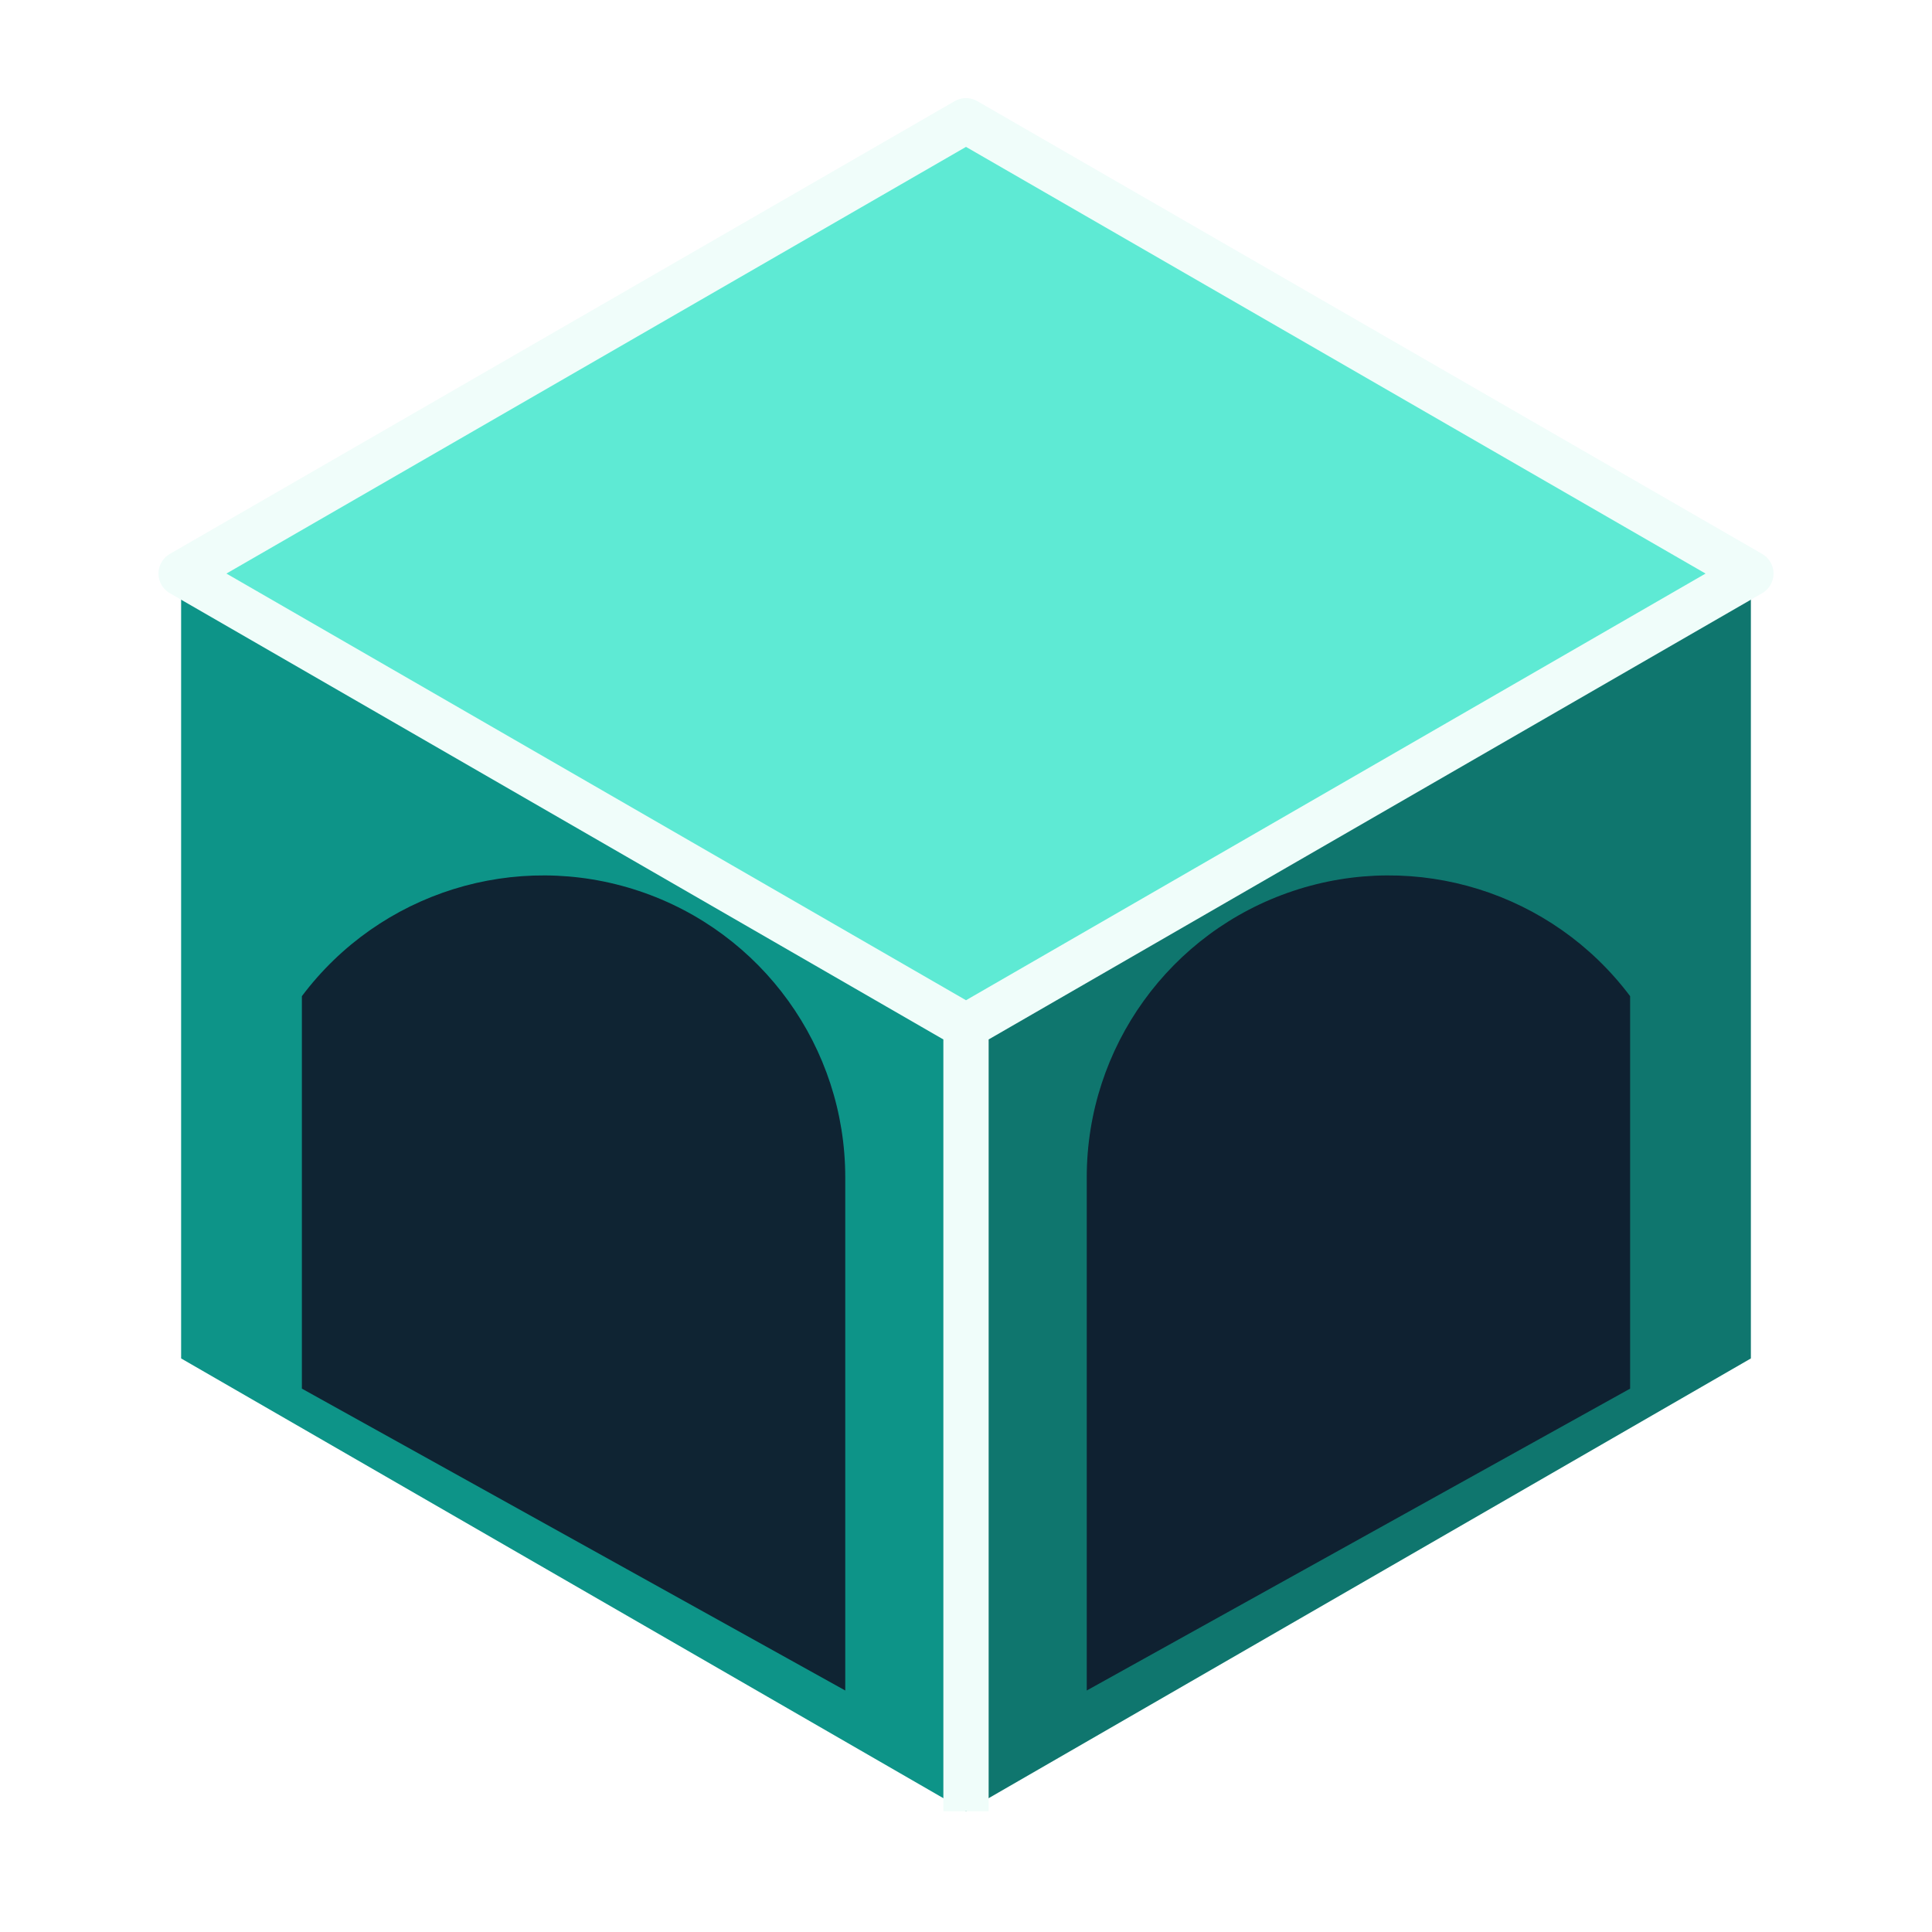
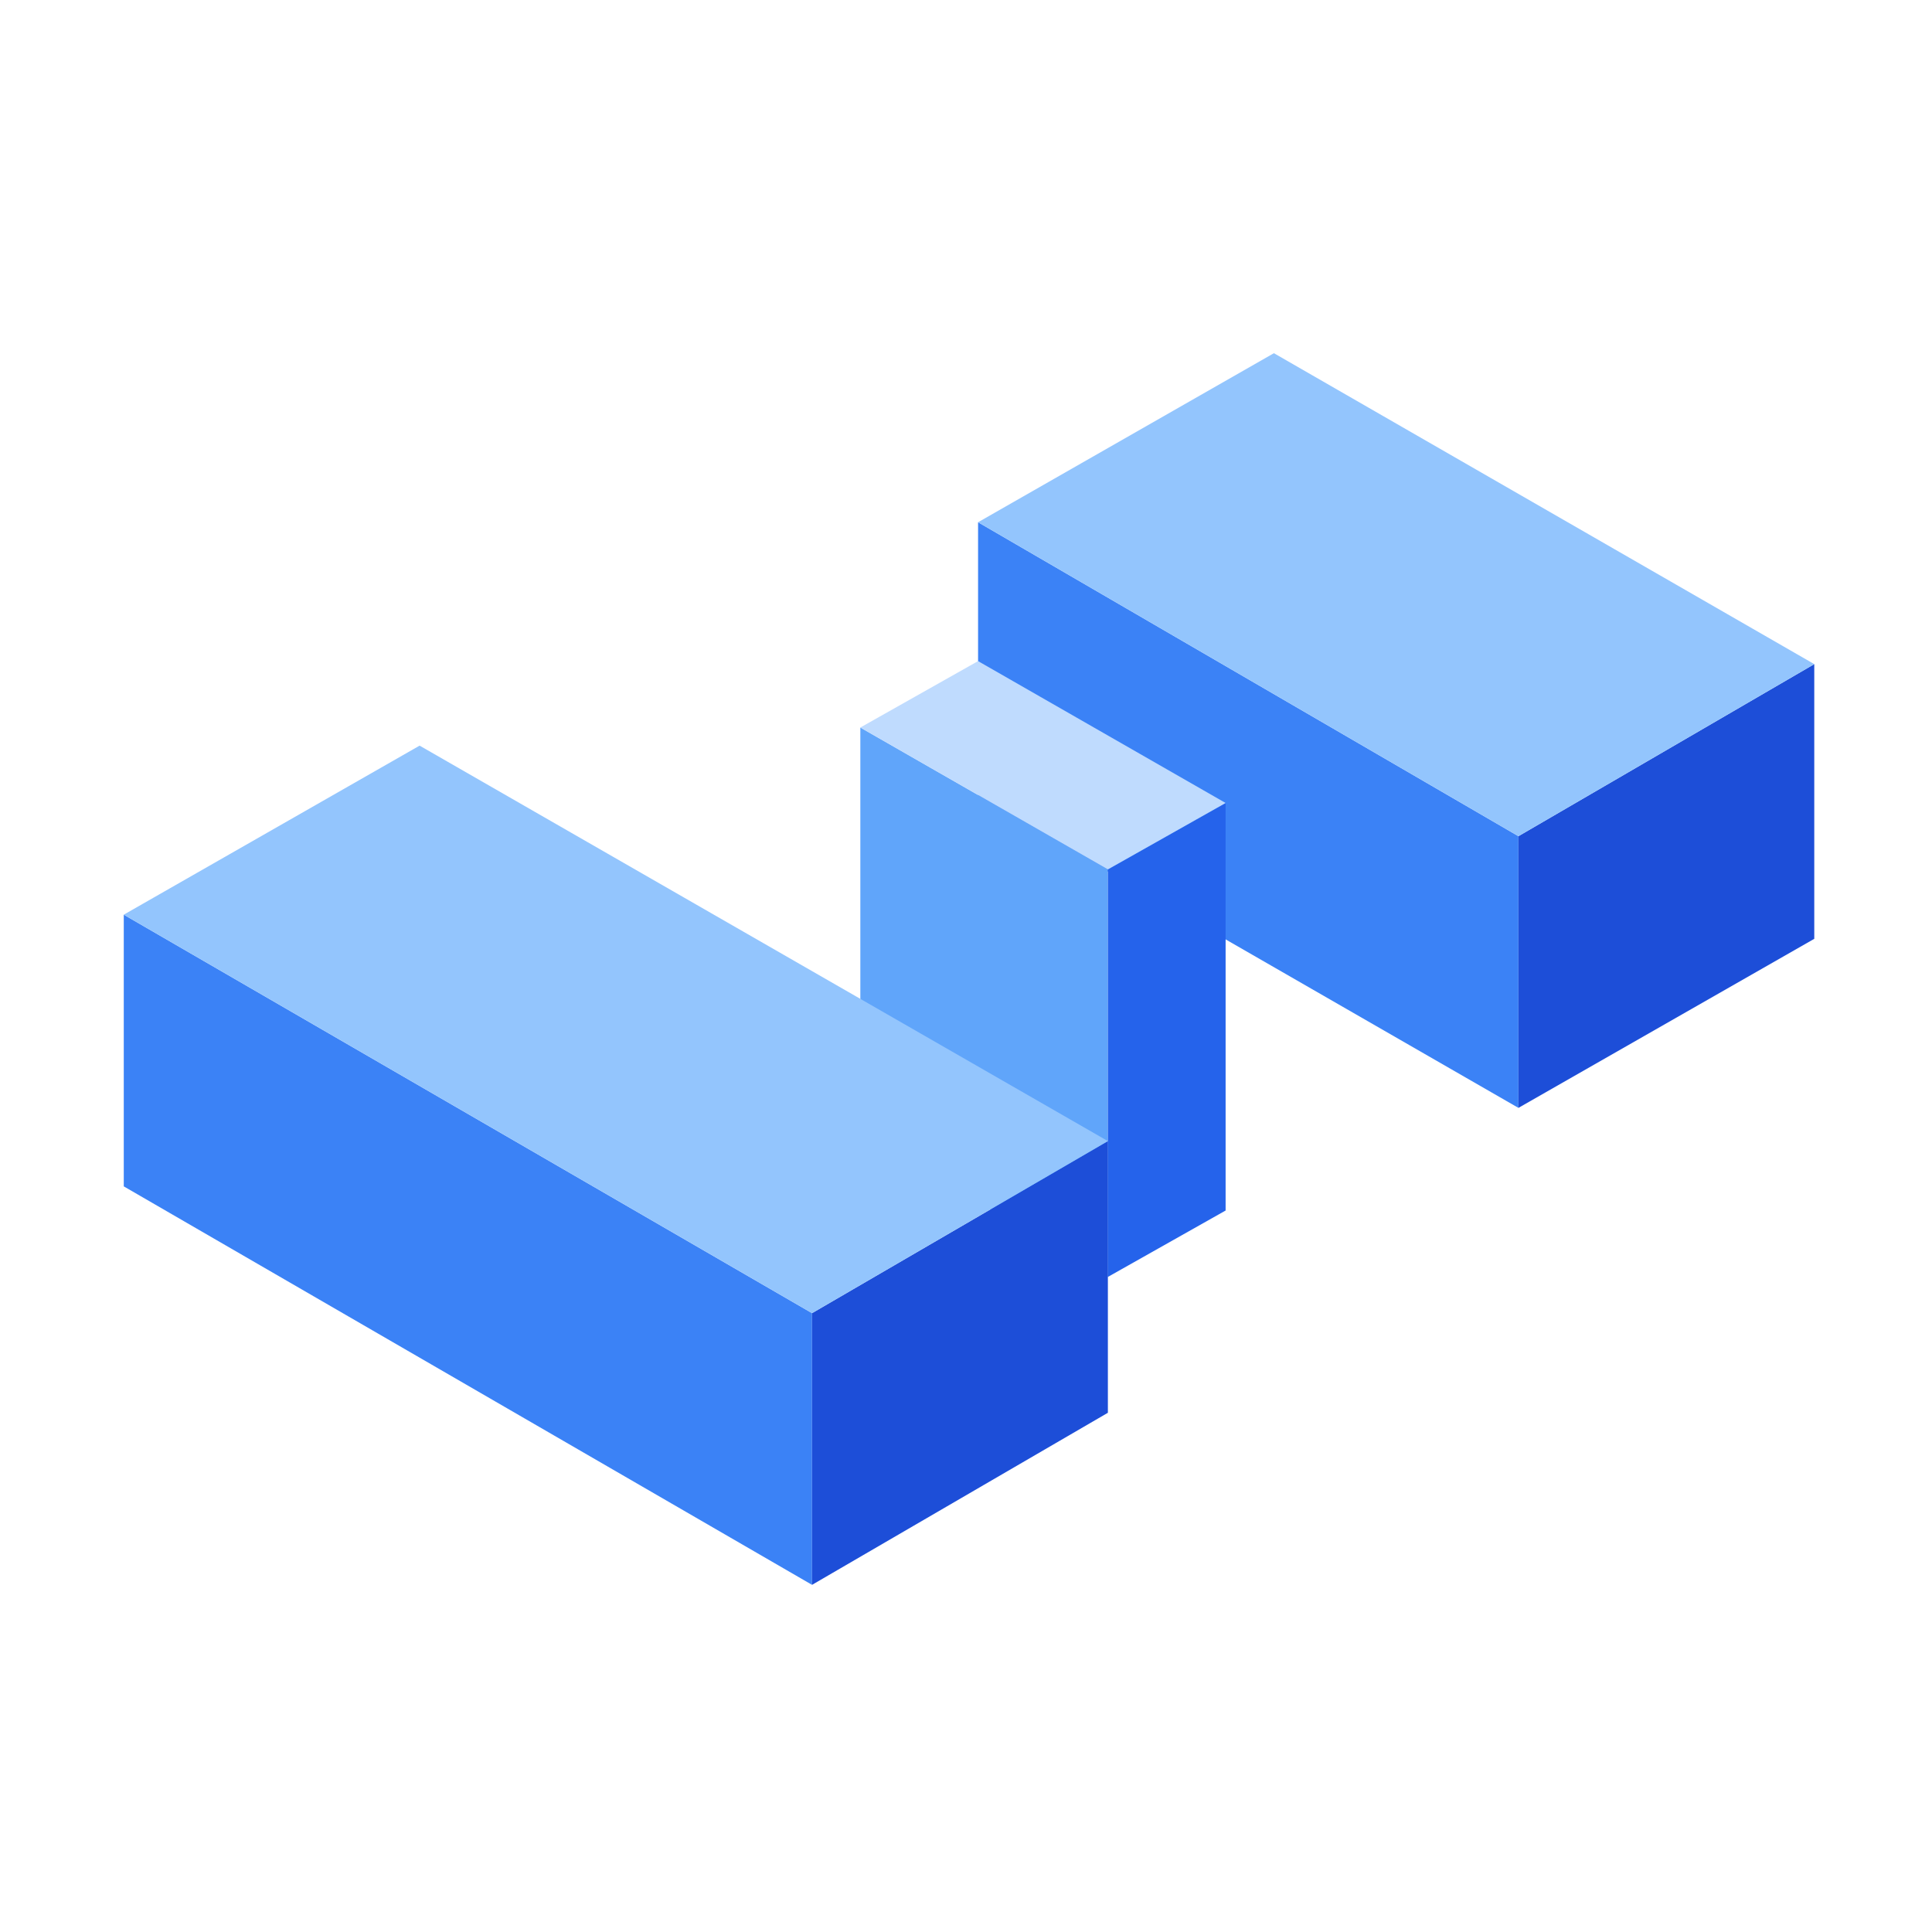
<svg xmlns="http://www.w3.org/2000/svg" viewBox="0 0 64 64" role="img" aria-label="ShapeBridge">
-   <path d="M32 4 58 19 32 34 6 19Z" fill="#5eead4" />
-   <path d="M6 19 32 34V60L6 45Z" fill="#0d9488" />
-   <path d="M58 19 32 34V60L58 45Z" fill="#0f766e" />
-   <path d="M10 46V33a10 10 0 0 1 18 6V56Z" fill="#0f172a" opacity=".9" />
-   <path d="M36 56V39a10 10 0 0 1 18-6V46Z" fill="#0f172a" opacity=".9" />
-   <path d="M32 4 58 19 32 34 6 19Z M32 34V60" fill="none" stroke="#f0fdfa" stroke-width="1.5" stroke-linejoin="round" />
+   <path d="M32.4 26.4 50.3 36.7 50.3 27.7 32.4 17.3Z" fill="#3b82f6" />
+   <path d="M60.1 31.1 50.3 36.7 50.3 27.7 60.1 22.0Z" fill="#1d4ed8" />
+   <path d="M42.2 11.7 60.1 22.0 50.3 27.7 32.4 17.3Z" fill="#93c5fd" />
+   <path d="M28.5 37.6 36.7 42.3 36.7 28.8 28.5 24.1Z" fill="#60a5fa" />
+   <path d="M40.6 40.1 36.7 42.3 36.7 28.8 40.6 26.6Z" fill="#2563eb" />
+   <path d="M32.4 21.9 40.6 26.6 36.7 28.8 28.5 24.1Z" fill="#bfdbfe" />
+   <path d="M4.1 39.3 26.9 52.5 26.9 43.5 4.1 30.3Z" fill="#3b82f6" />
+   <path d="M36.7 46.8 26.9 52.5 26.9 43.5 36.7 37.8Z" fill="#1d4ed8" />
+   <path d="M13.9 24.7 36.7 37.8 26.9 43.5 4.1 30.3Z" fill="#93c5fd" />
</svg>
